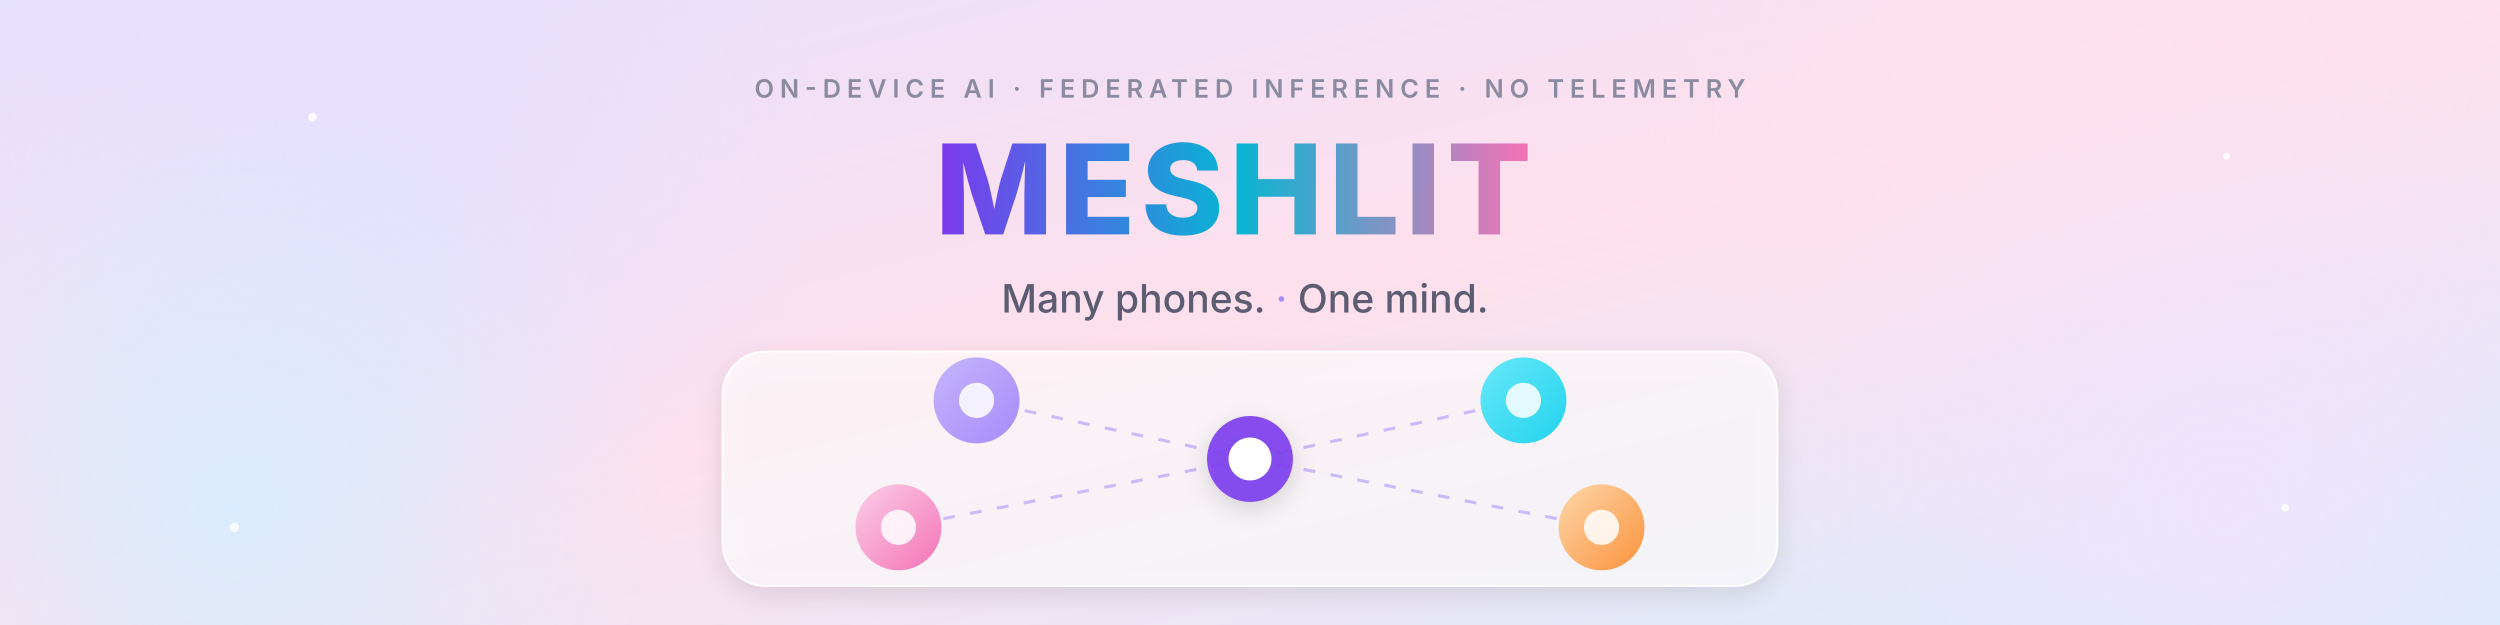
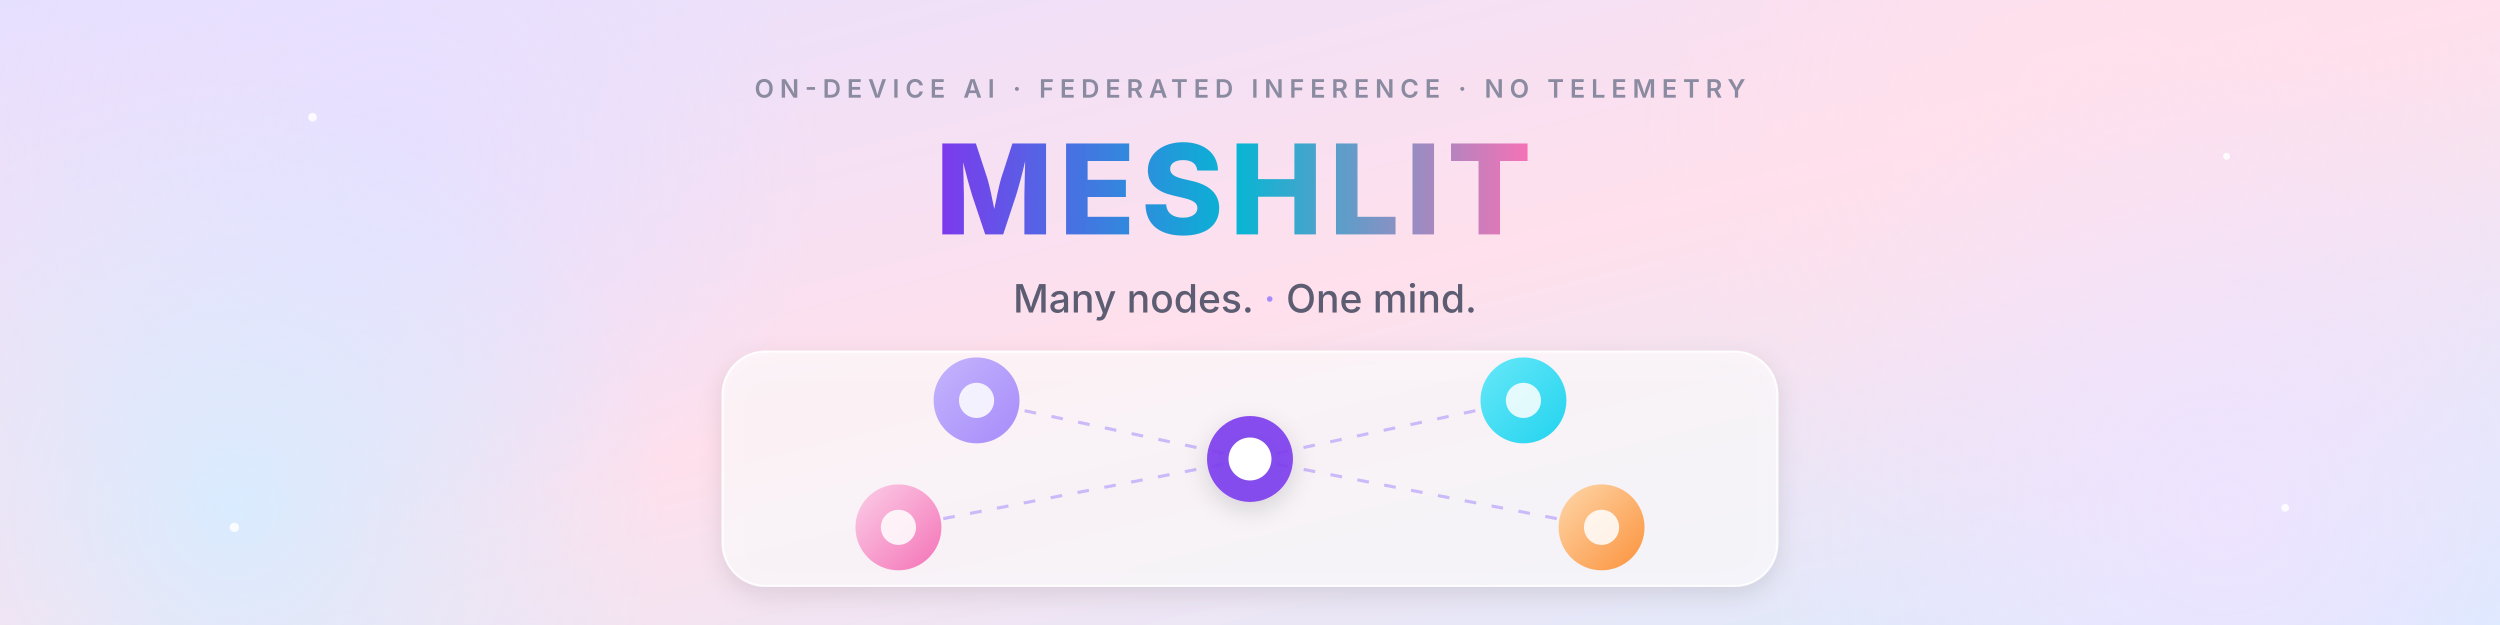
- <svg xmlns="http://www.w3.org/2000/svg" viewBox="0 0 1280 320" role="img" aria-label="Meshlit — Many phones. One mind. (light mode)">
+ <svg xmlns="http://www.w3.org/2000/svg" viewBox="0 0 1280 320" role="img" aria-label="Meshlit — Many nodes. One mind. (light mode)">
  <defs>
    <linearGradient id="bgLight" x1="0" y1="0" x2="1" y2="1">
      <stop offset="0%" stop-color="#E6E0FF" />
      <stop offset="50%" stop-color="#FFE0EC" />
      <stop offset="100%" stop-color="#D7ECFF" />
    </linearGradient>
    <radialGradient id="blobA" cx="50%" cy="50%" r="50%">
      <stop offset="0%" stop-color="#E6E0FF" stop-opacity="0.95" />
      <stop offset="100%" stop-color="#E6E0FF" stop-opacity="0" />
    </radialGradient>
    <radialGradient id="blobB" cx="50%" cy="50%" r="50%">
      <stop offset="0%" stop-color="#FFE0EC" stop-opacity="0.95" />
      <stop offset="100%" stop-color="#FFE0EC" stop-opacity="0" />
    </radialGradient>
    <radialGradient id="blobC" cx="50%" cy="50%" r="50%">
      <stop offset="0%" stop-color="#D7ECFF" stop-opacity="0.95" />
      <stop offset="100%" stop-color="#D7ECFF" stop-opacity="0" />
    </radialGradient>
    <radialGradient id="blobD" cx="50%" cy="50%" r="50%">
      <stop offset="0%" stop-color="#EEE3FF" stop-opacity="0.95" />
      <stop offset="100%" stop-color="#EEE3FF" stop-opacity="0" />
    </radialGradient>
    <linearGradient id="mesh" x1="0%" y1="0%" x2="100%" y2="0%">
      <stop offset="0%" stop-color="#7C3AED">
        <animate attributeName="offset" values="-1;1" dur="6s" repeatCount="indefinite" />
      </stop>
      <stop offset="50%" stop-color="#06B6D4">
        <animate attributeName="offset" values="-0.5;1.5" dur="6s" repeatCount="indefinite" />
      </stop>
      <stop offset="100%" stop-color="#F472B6">
        <animate attributeName="offset" values="0;2" dur="6s" repeatCount="indefinite" />
      </stop>
    </linearGradient>
    <linearGradient id="nodeLavender" x1="0" y1="0" x2="1" y2="1">
      <stop offset="0%" stop-color="#C4B5FD" />
      <stop offset="100%" stop-color="#A78BFA" />
    </linearGradient>
    <linearGradient id="nodeCyan" x1="0" y1="0" x2="1" y2="1">
      <stop offset="0%" stop-color="#67E8F9" />
      <stop offset="100%" stop-color="#22D3EE" />
    </linearGradient>
    <linearGradient id="nodePink" x1="0" y1="0" x2="1" y2="1">
      <stop offset="0%" stop-color="#FBCFE8" />
      <stop offset="100%" stop-color="#F472B6" />
    </linearGradient>
    <linearGradient id="nodePeach" x1="0" y1="0" x2="1" y2="1">
      <stop offset="0%" stop-color="#FED7AA" />
      <stop offset="100%" stop-color="#FB923C" />
    </linearGradient>
    <filter id="softShadow" x="-50%" y="-50%" width="200%" height="200%">
      <feGaussianBlur in="SourceAlpha" stdDeviation="6" />
      <feOffset dx="0" dy="4" result="off" />
      <feComponentTransfer>
        <feFuncA type="linear" slope="0.15" />
      </feComponentTransfer>
      <feMerge>
        <feMergeNode />
        <feMergeNode in="SourceGraphic" />
      </feMerge>
    </filter>
  </defs>
  <rect width="1280" height="320" fill="url(#bgLight)" />
  <g>
    <circle cx="200" cy="80" r="220" fill="url(#blobA)">
      <animateTransform attributeName="transform" type="translate" values="0,0; 40,30; 0,0; -30,20; 0,0" dur="14s" repeatCount="indefinite" />
    </circle>
    <circle cx="1080" cy="60" r="240" fill="url(#blobB)">
      <animateTransform attributeName="transform" type="translate" values="0,0; -40,30; 0,0; 30,-20; 0,0" dur="16s" repeatCount="indefinite" />
    </circle>
    <circle cx="120" cy="260" r="220" fill="url(#blobC)">
      <animateTransform attributeName="transform" type="translate" values="0,0; 30,-30; 0,0; -20,30; 0,0" dur="18s" repeatCount="indefinite" />
    </circle>
    <circle cx="1140" cy="260" r="240" fill="url(#blobD)">
      <animateTransform attributeName="transform" type="translate" values="0,0; -30,-30; 0,0; 20,20; 0,0" dur="20s" repeatCount="indefinite" />
    </circle>
  </g>
  <text x="640" y="120" text-anchor="middle" font-family="'Segoe UI',Inter,Helvetica,Arial,sans-serif" font-size="64" font-weight="800" letter-spacing="3" fill="url(#mesh)">MESHLIT
    <animate attributeName="letter-spacing" values="3;5;3" dur="4s" repeatCount="indefinite" />
  </text>
-   <text x="640" y="160" text-anchor="middle" font-family="'Segoe UI',Inter,Helvetica,Arial,sans-serif" font-size="20" font-weight="500" fill="#5C5C72">Many phones. <tspan fill="#A78BFA">·</tspan> One mind.
+   <text x="640" y="160" text-anchor="middle" font-family="'Segoe UI',Inter,Helvetica,Arial,sans-serif" font-size="20" font-weight="500" fill="#5C5C72">Many nodes. <tspan fill="#A78BFA">·</tspan> One mind.
    <animate attributeName="opacity" values="0.7;1;0.7" dur="3.4s" repeatCount="indefinite" />
  </text>
  <rect x="370" y="180" width="540" height="120" rx="22" ry="22" fill="#FFFFFF" fill-opacity="0.65" stroke="#FFFFFF" stroke-opacity="0.9" stroke-width="1" filter="url(#softShadow)" />
  <g stroke="#A78BFA" stroke-opacity="0.55" stroke-width="1.6" fill="none">
    <path d="M640,235 L500,205" stroke-dasharray="6 8">
      <animate attributeName="stroke-dashoffset" from="0" to="-28" dur="1.6s" repeatCount="indefinite" />
    </path>
    <path d="M640,235 L780,205" stroke-dasharray="6 8">
      <animate attributeName="stroke-dashoffset" from="0" to="-28" dur="1.8s" repeatCount="indefinite" />
    </path>
    <path d="M640,235 L460,270" stroke-dasharray="6 8">
      <animate attributeName="stroke-dashoffset" from="0" to="-28" dur="1.5s" repeatCount="indefinite" />
    </path>
    <path d="M640,235 L820,270" stroke-dasharray="6 8">
      <animate attributeName="stroke-dashoffset" from="0" to="-28" dur="2s" repeatCount="indefinite" />
    </path>
  </g>
  <g filter="url(#softShadow)">
    <circle cx="640" cy="235" r="22" fill="#7C3AED" opacity="0.9">
      <animate attributeName="r" values="22;28;22" dur="3.4s" repeatCount="indefinite" />
    </circle>
  </g>
  <circle cx="640" cy="235" r="11" fill="#FFFFFF" />
  <g>
    <g>
      <circle cx="500" cy="205" r="22" fill="url(#nodeLavender)">
        <animate attributeName="r" values="22;28;22" dur="2.4s" repeatCount="indefinite" />
      </circle>
      <circle cx="500" cy="205" r="9" fill="#FFFFFF" opacity="0.85" />
    </g>
    <g>
      <circle cx="780" cy="205" r="22" fill="url(#nodeCyan)">
        <animate attributeName="r" values="22;28;22" dur="2.8s" repeatCount="indefinite" />
      </circle>
      <circle cx="780" cy="205" r="9" fill="#FFFFFF" opacity="0.85" />
    </g>
    <g>
      <circle cx="460" cy="270" r="22" fill="url(#nodePink)">
        <animate attributeName="r" values="22;28;22" dur="3.2s" repeatCount="indefinite" />
      </circle>
      <circle cx="460" cy="270" r="9" fill="#FFFFFF" opacity="0.85" />
    </g>
    <g>
      <circle cx="820" cy="270" r="22" fill="url(#nodePeach)">
        <animate attributeName="r" values="22;28;22" dur="2.6s" repeatCount="indefinite" />
      </circle>
      <circle cx="820" cy="270" r="9" fill="#FFFFFF" opacity="0.85" />
    </g>
  </g>
  <g fill="#FFFFFF" opacity="0.85">
    <circle cx="160" cy="60" r="2.2">
      <animate attributeName="opacity" values="0.2;1;0.2" dur="3.2s" repeatCount="indefinite" />
    </circle>
    <circle cx="1140" cy="80" r="1.8">
      <animate attributeName="opacity" values="1;0.2;1" dur="2.6s" repeatCount="indefinite" />
    </circle>
    <circle cx="120" cy="270" r="2.4">
      <animate attributeName="opacity" values="0.3;1;0.3" dur="4s" repeatCount="indefinite" />
    </circle>
    <circle cx="1170" cy="260" r="2">
      <animate attributeName="opacity" values="1;0.2;1" dur="3.6s" repeatCount="indefinite" />
    </circle>
  </g>
  <text x="640" y="50" text-anchor="middle" font-family="'Segoe UI',Inter,Helvetica,Arial,sans-serif" font-size="13" font-weight="600" fill="#8A8AA0" letter-spacing="3">
    ON-DEVICE AI · FEDERATED INFERENCE · NO TELEMETRY
  </text>
</svg>
